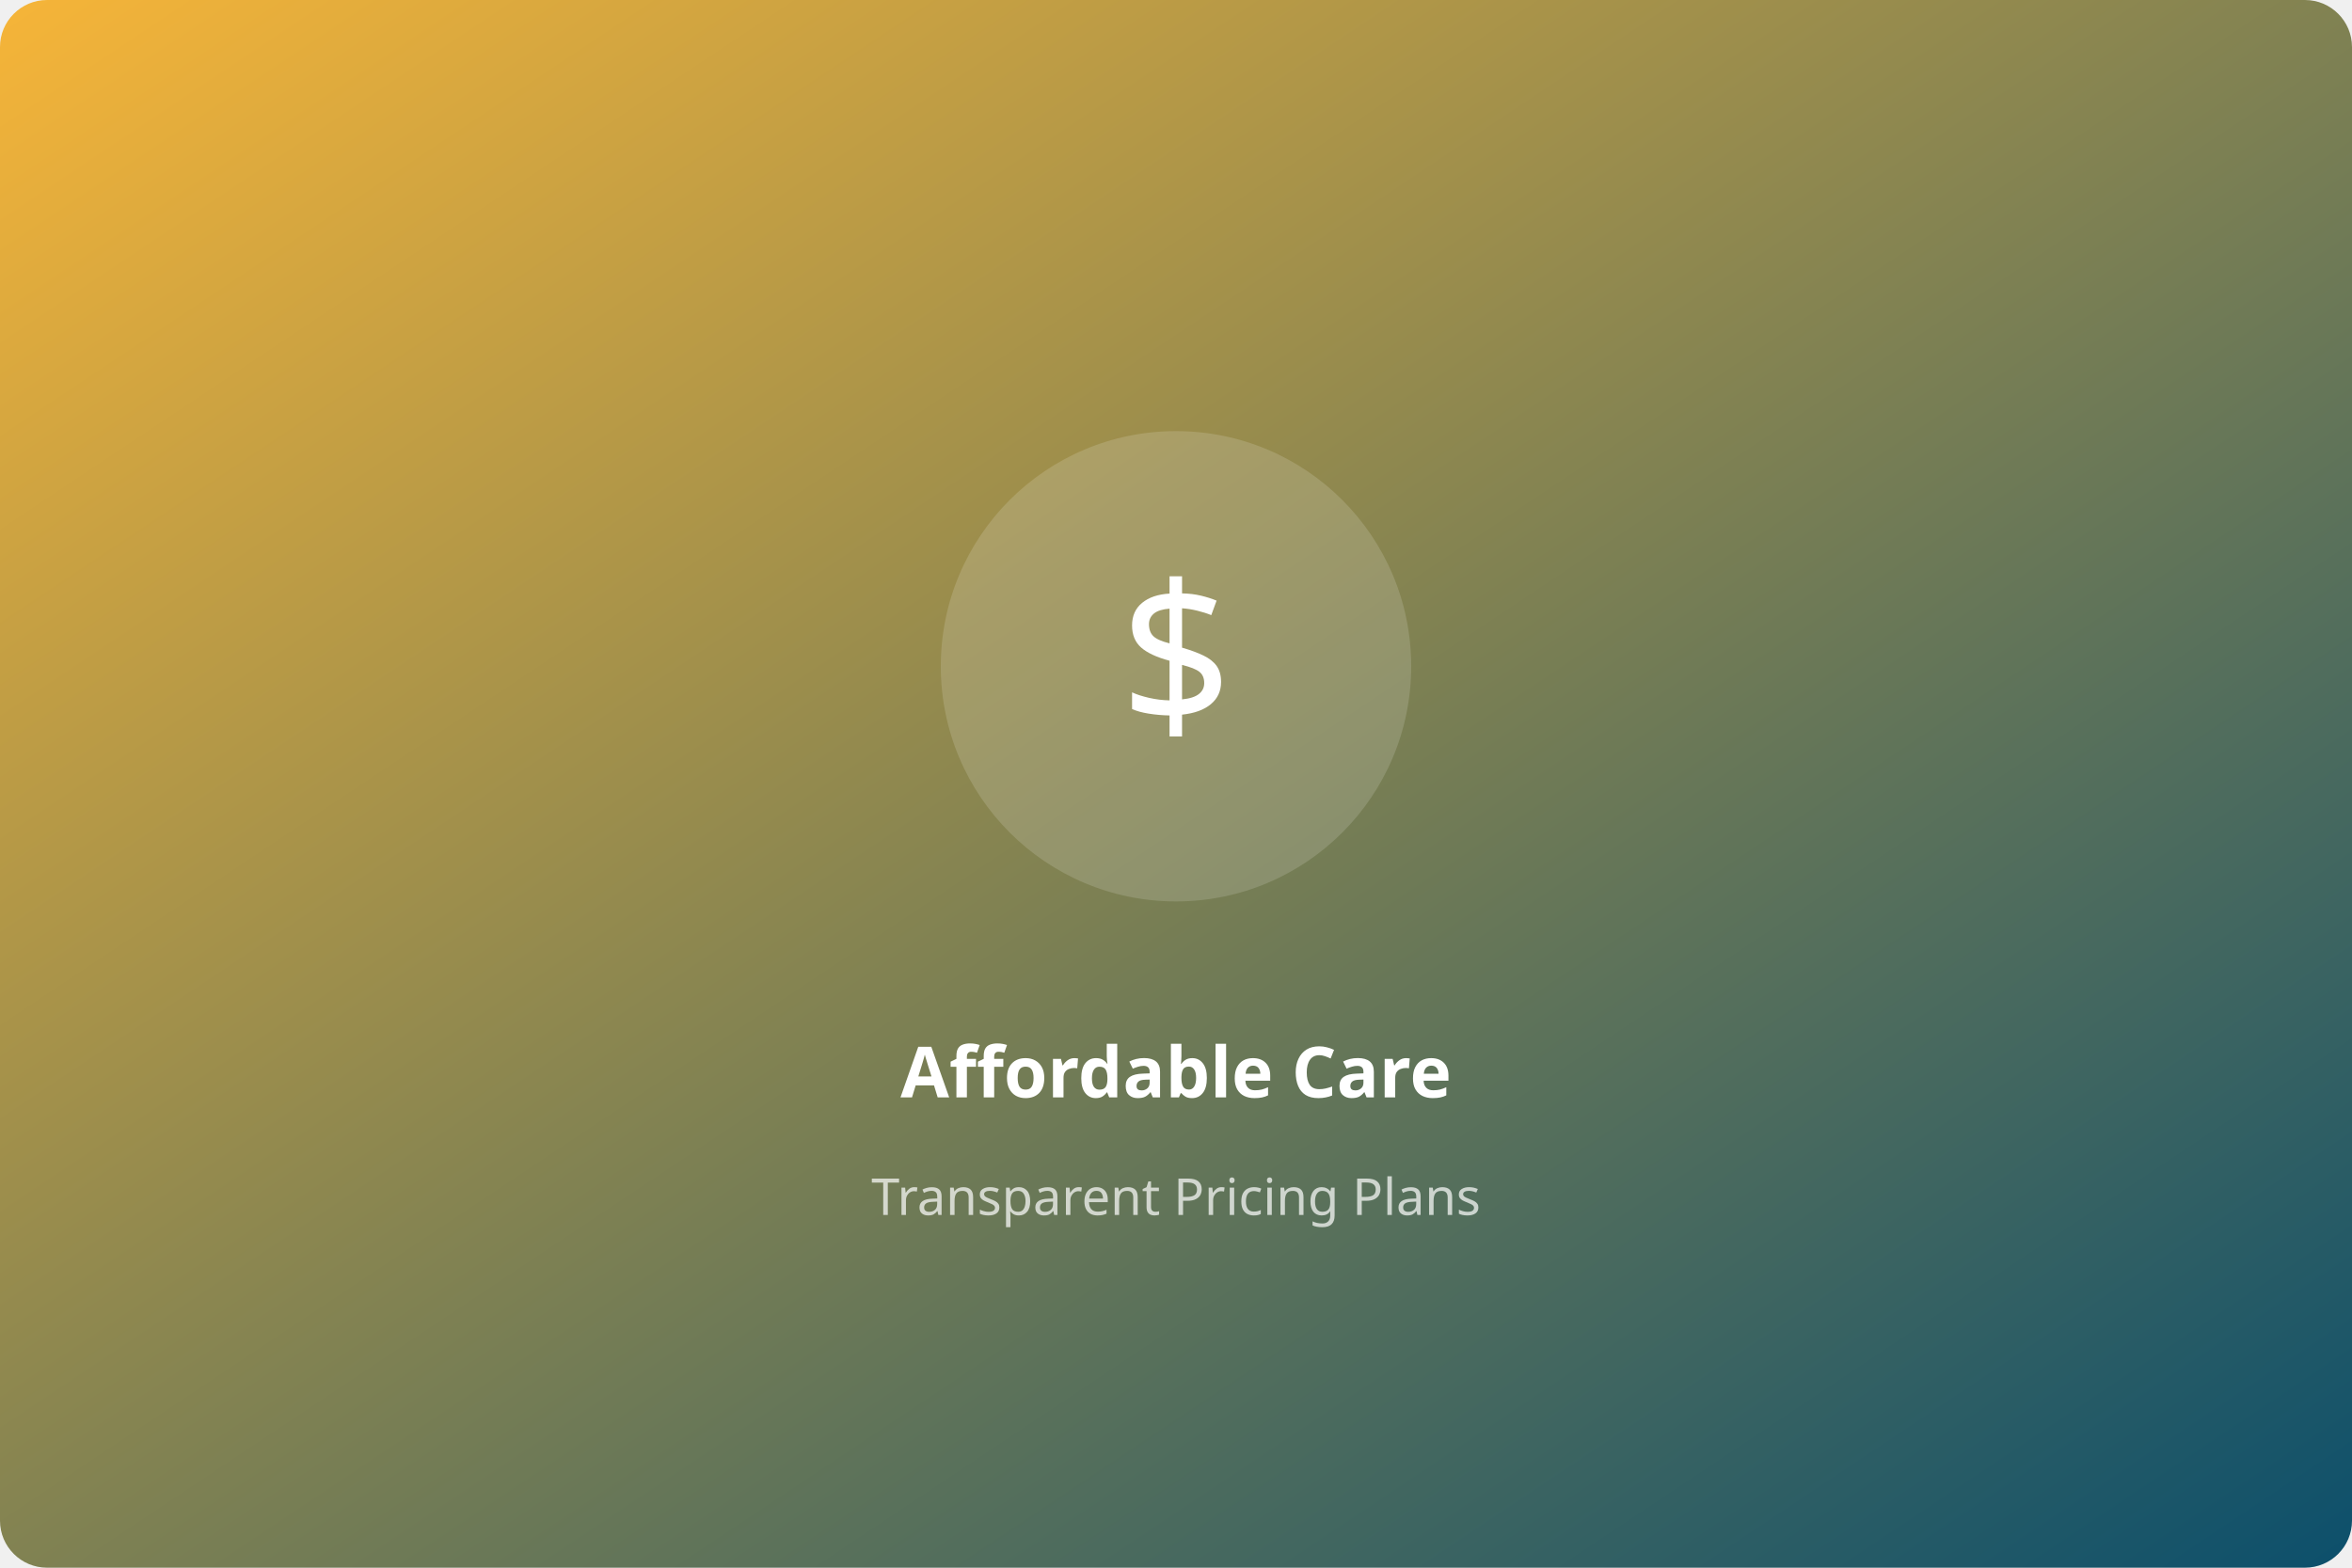
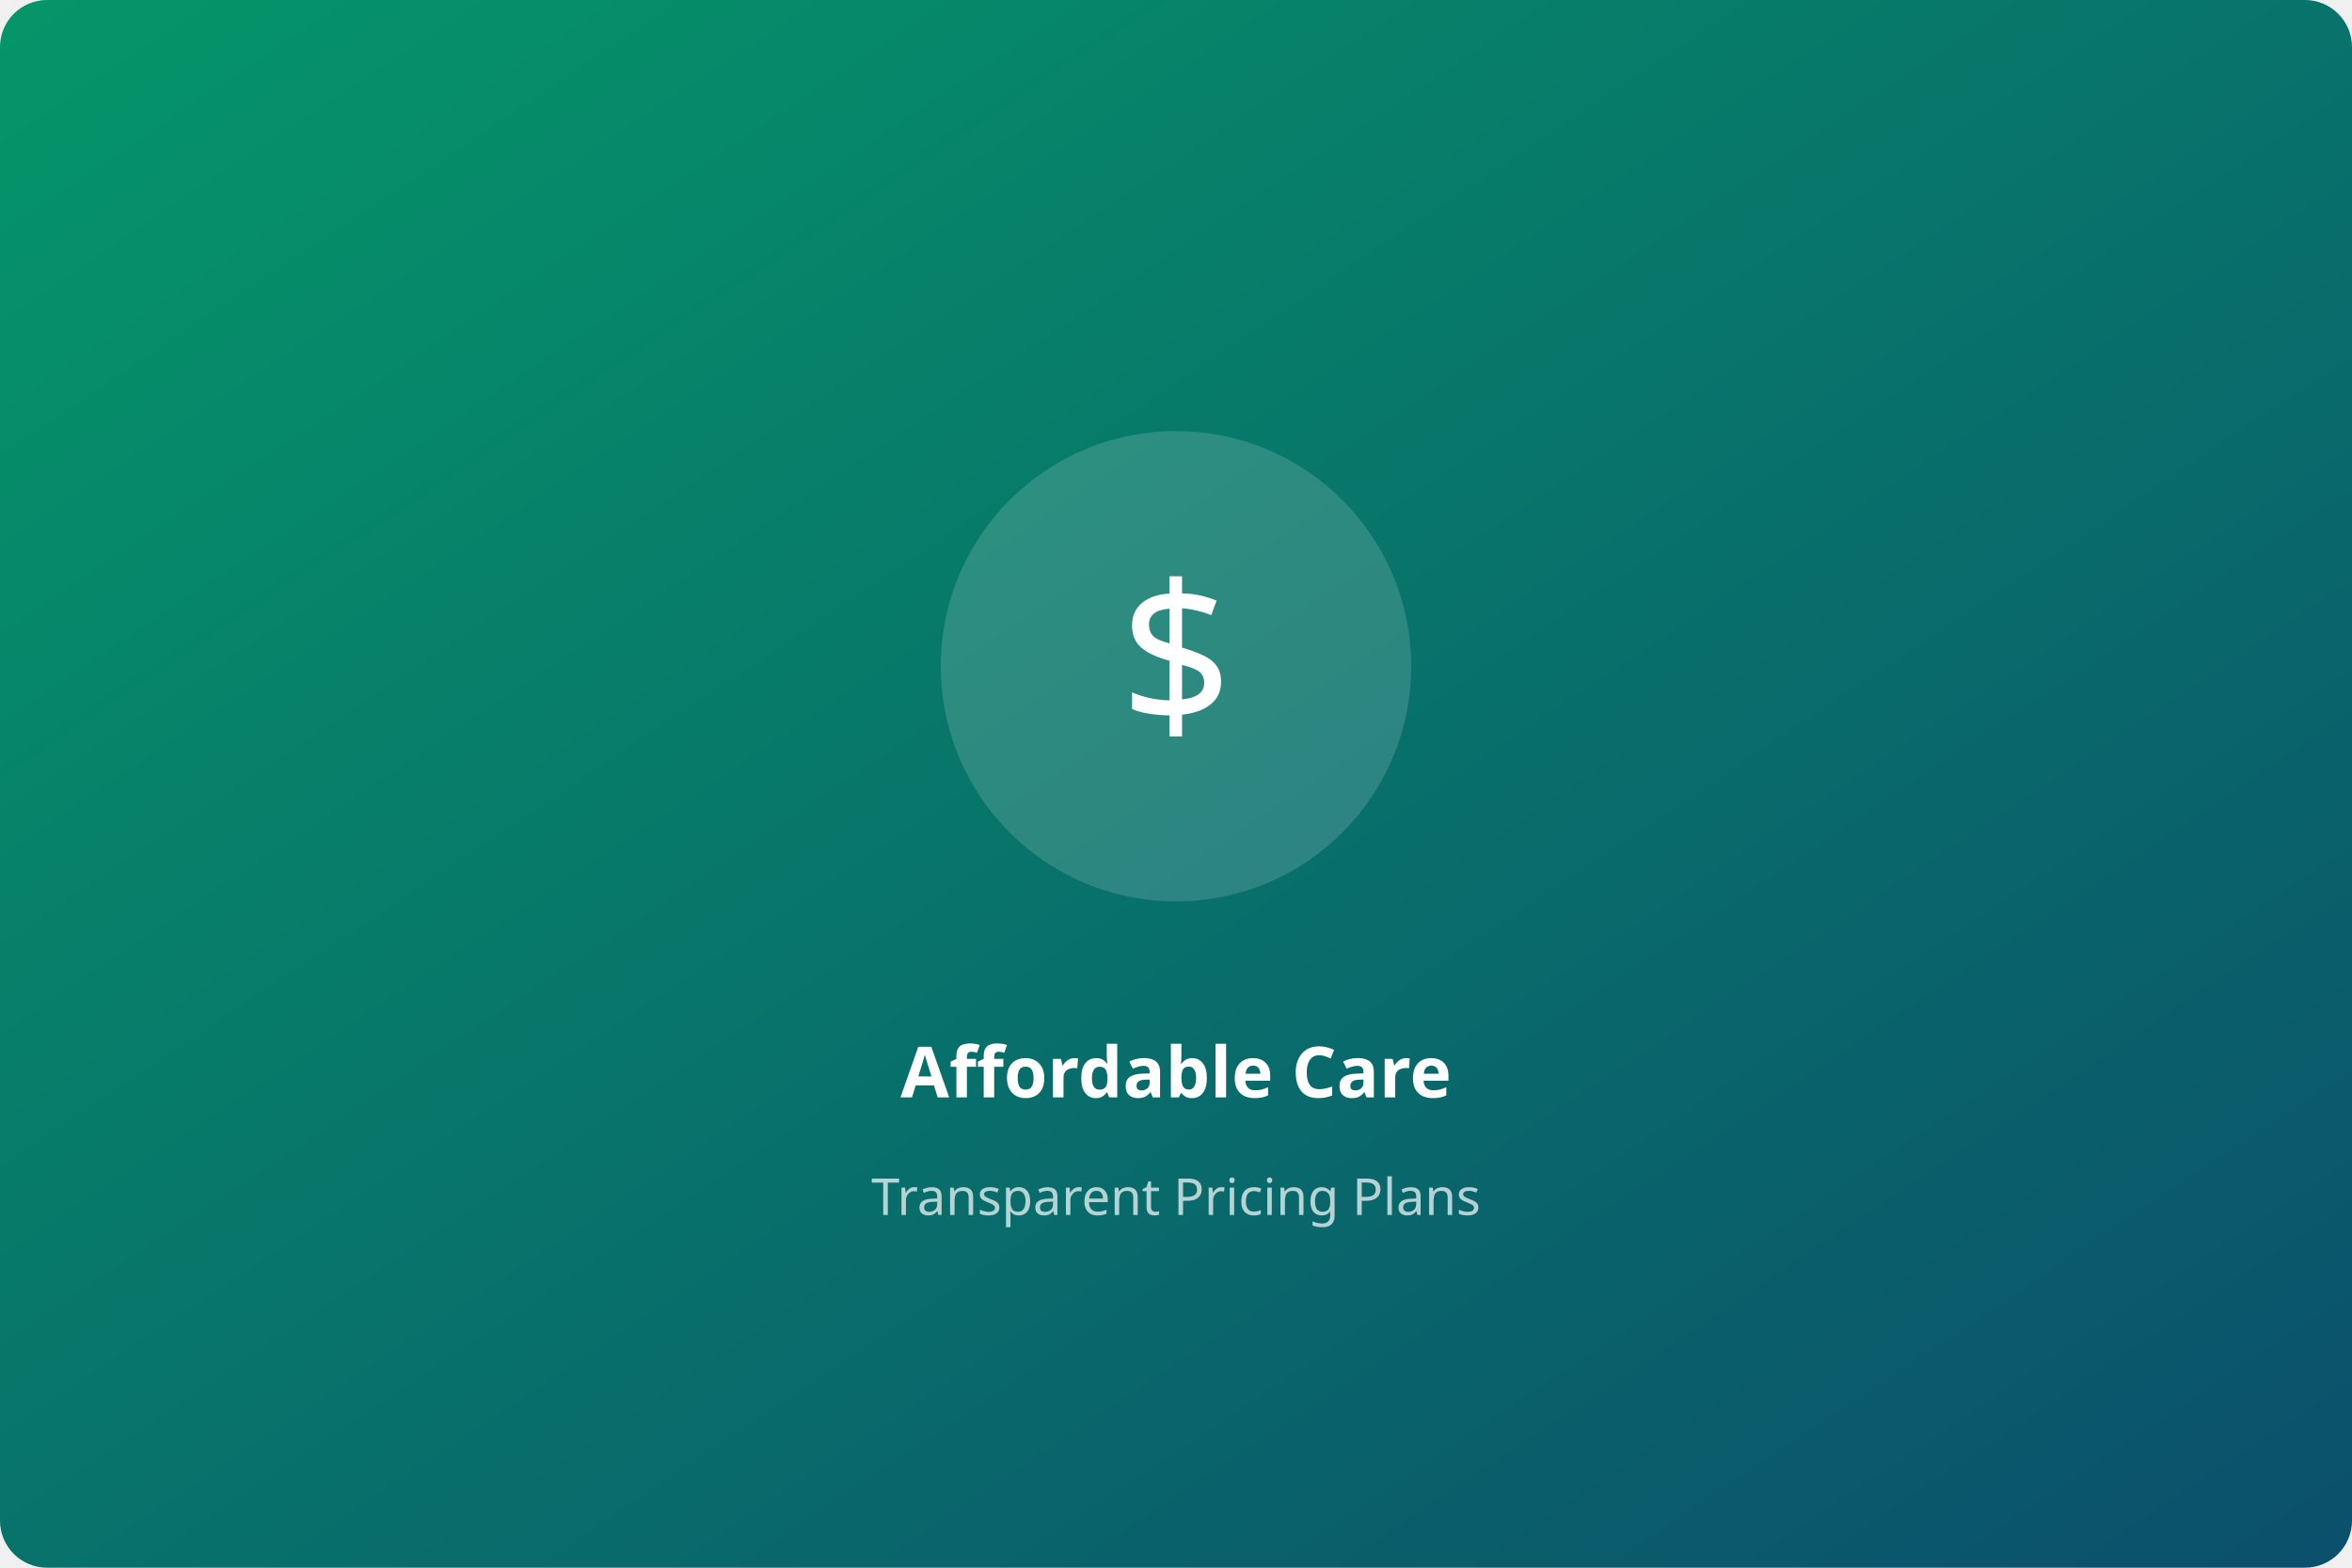
<svg xmlns="http://www.w3.org/2000/svg" width="600" height="400" viewBox="0 0 600 400">
  <defs>
    <linearGradient id="g" x1="0%" y1="0%" x2="100%" y2="100%">
-       <stop offset="0%" style="stop-color:#F7B538" />
+       <stop offset="0%" style="stop-color:#059669" />
      <stop offset="100%" style="stop-color:#0B4F6C" />
    </linearGradient>
  </defs>
  <rect width="600" height="400" fill="url(#g)" rx="12" />
  <circle cx="300" cy="170" r="60" fill="rgba(255,255,255,0.15)" />
  <text x="300" y="185" text-anchor="middle" fill="white" font-family="sans-serif" font-size="50">$</text>
  <text x="300" y="280" text-anchor="middle" fill="white" font-family="sans-serif" font-size="18" font-weight="600">Affordable Care</text>
  <text x="300" y="310" text-anchor="middle" fill="rgba(255,255,255,0.7)" font-family="sans-serif" font-size="13">Transparent Pricing Plans</text>
</svg>
